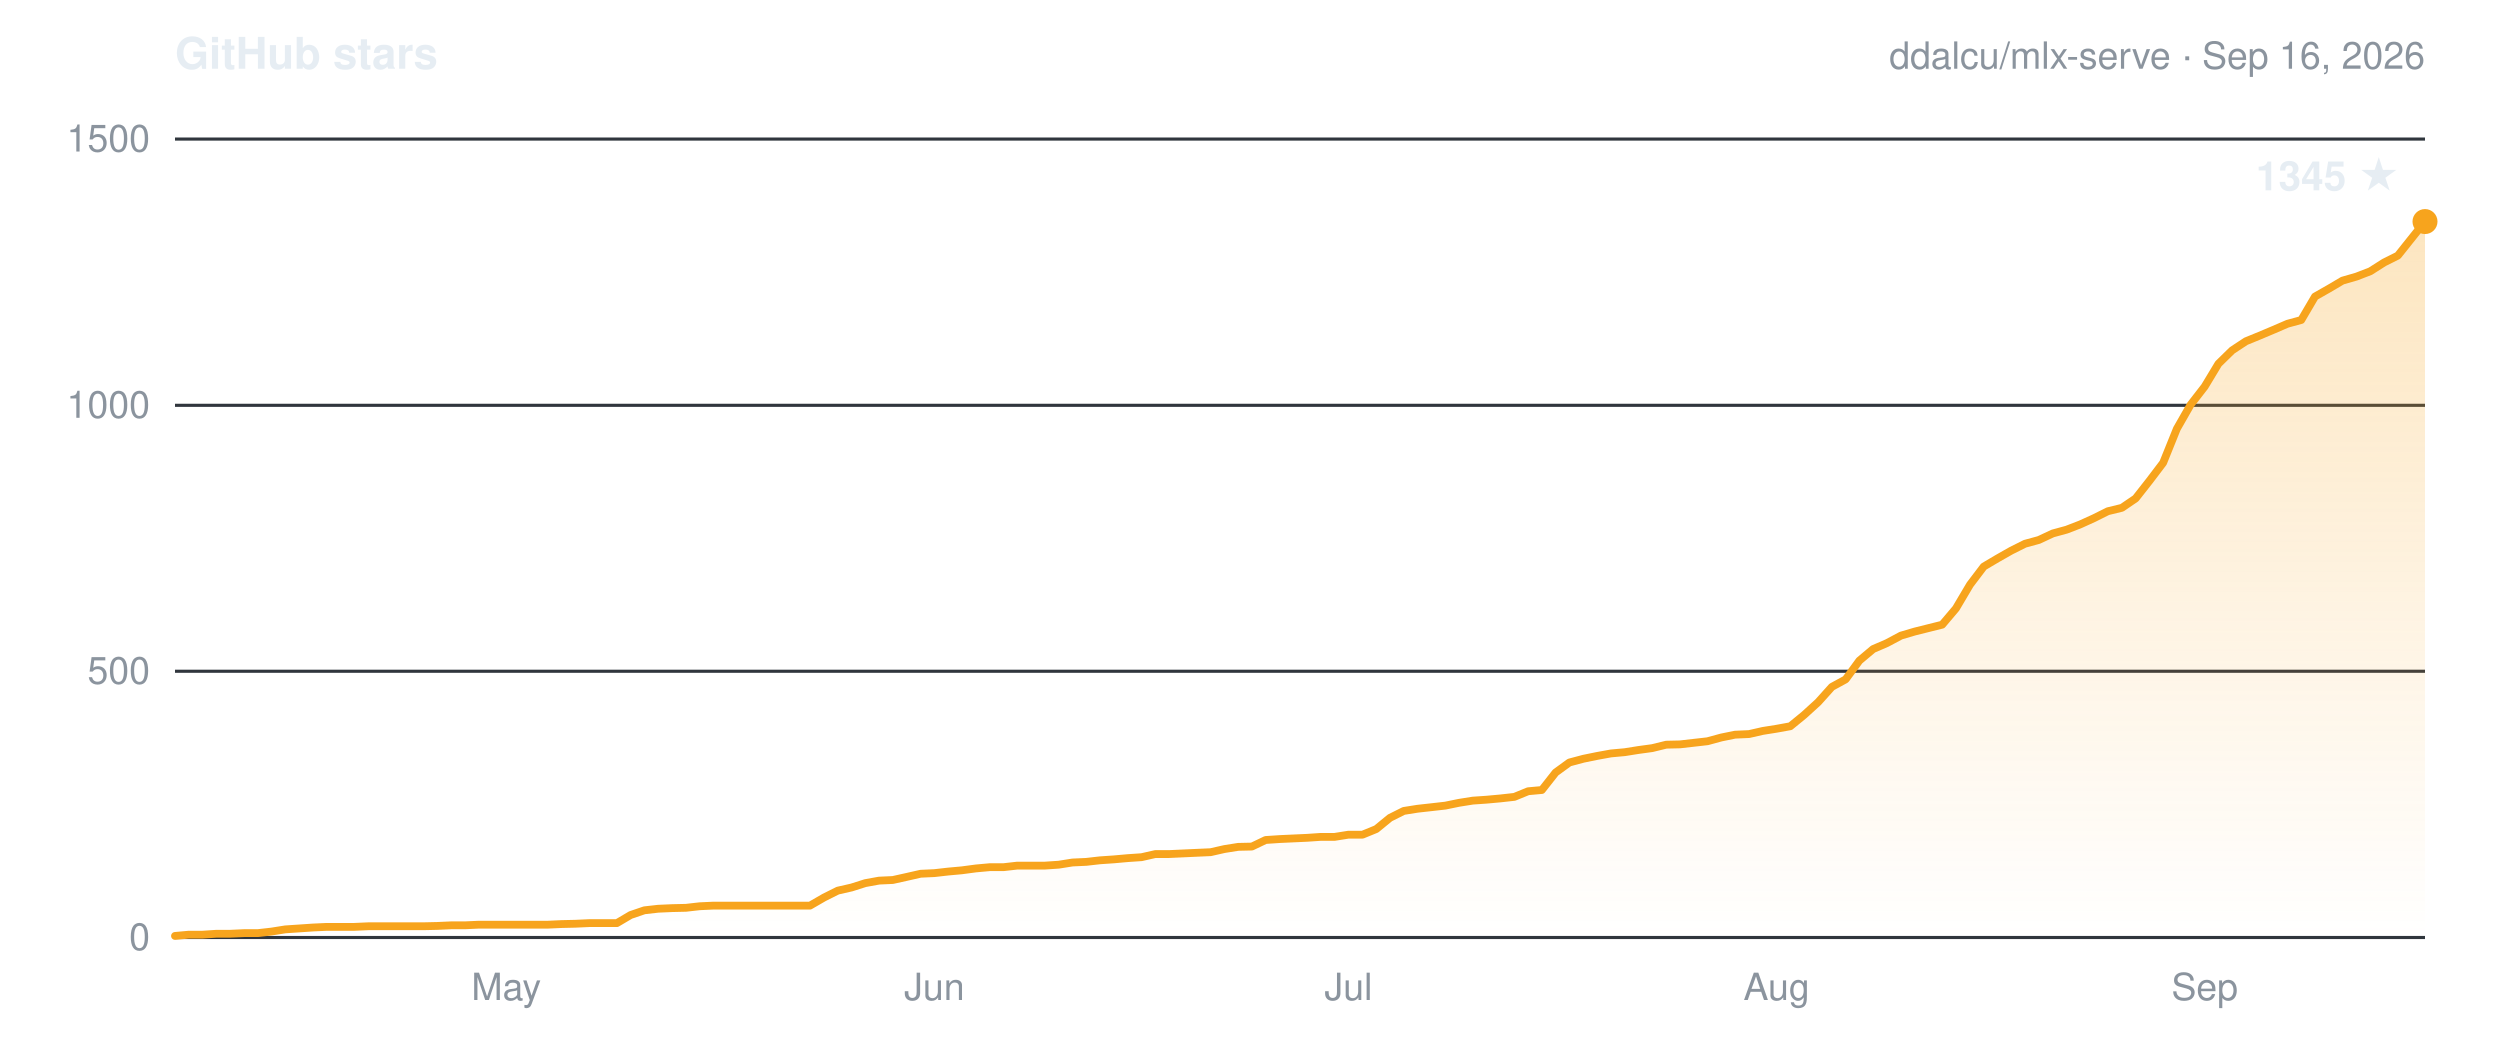
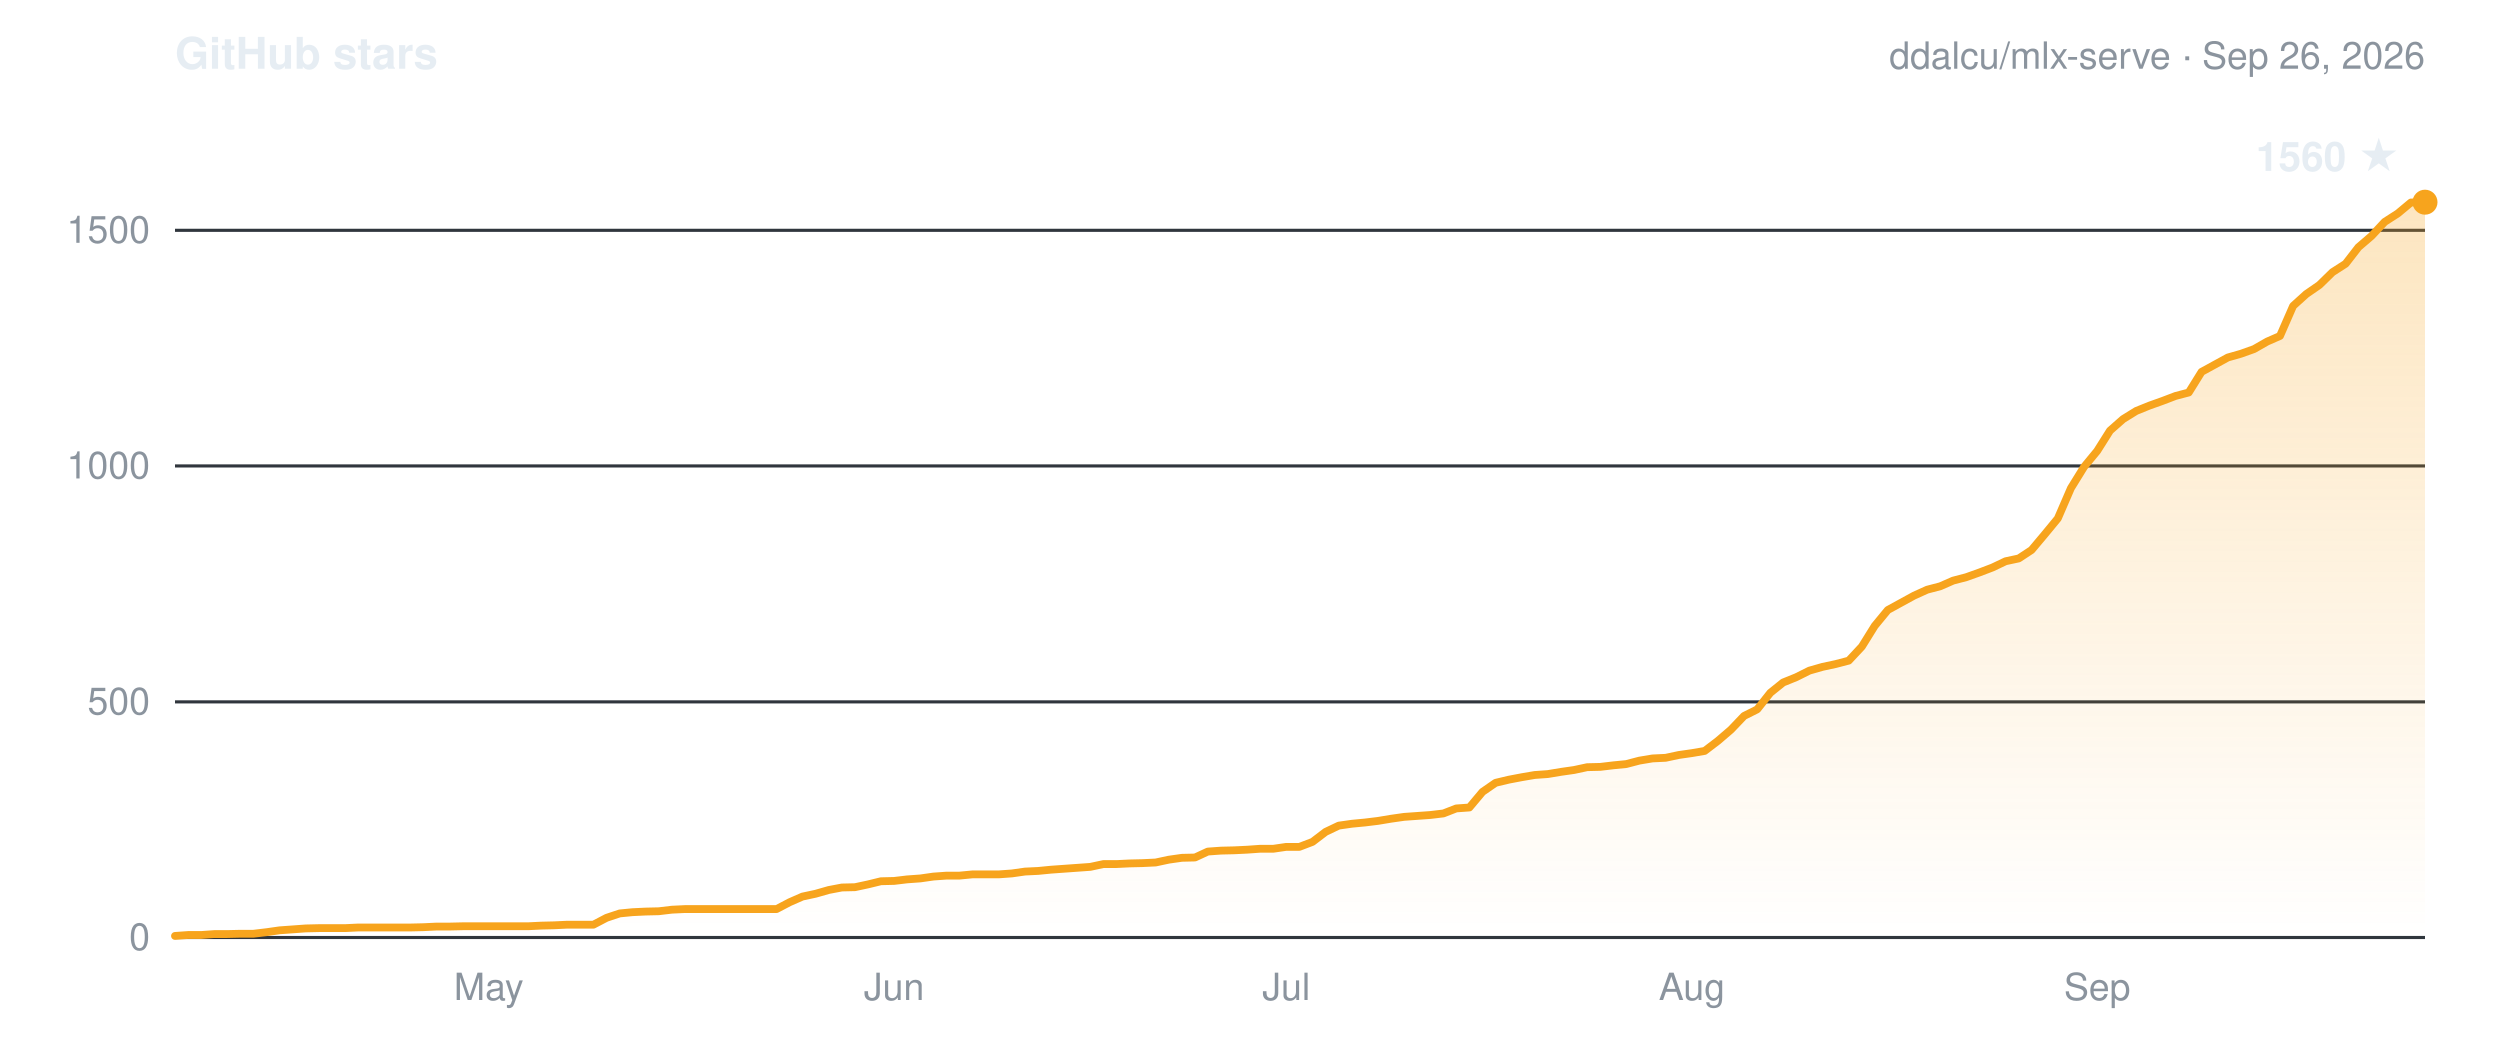
<svg xmlns="http://www.w3.org/2000/svg" viewBox="0 0 800 340" font-family="-apple-system,'Segoe UI',Helvetica,Arial,sans-serif">
  <defs>
    <linearGradient id="g" x1="0" y1="0" x2="0" y2="1">
      <stop offset="0" stop-color="#f7a41d" stop-opacity="0.28" />
      <stop offset="1" stop-color="#f7a41d" stop-opacity="0" />
    </linearGradient>
  </defs>
  <text x="56" y="22" font-size="14" font-weight="600" fill="#e6edf3">GitHub stars</text>
-   <text x="776" y="22" font-size="12" text-anchor="end" fill="#8b949e">ddalcu/mlx-serve · Sep 16, 2026</text>
+   <text x="776" y="22" font-size="12" text-anchor="end" fill="#8b949e">ddalcu/mlx-serve · Sep 26, 2026</text>
  <line x1="56" y1="300.0" x2="776" y2="300.0" stroke="#30363d" stroke-width="1" />
  <text x="48" y="304.0" font-size="12" text-anchor="end" fill="#8b949e">0</text>
-   <line x1="56" y1="214.8" x2="776" y2="214.8" stroke="#30363d" stroke-width="1" />
-   <text x="48" y="218.8" font-size="12" text-anchor="end" fill="#8b949e">500</text>
-   <line x1="56" y1="129.7" x2="776" y2="129.7" stroke="#30363d" stroke-width="1" />
-   <text x="48" y="133.7" font-size="12" text-anchor="end" fill="#8b949e">1000</text>
-   <line x1="56" y1="44.5" x2="776" y2="44.5" stroke="#30363d" stroke-width="1" />
-   <text x="48" y="48.5" font-size="12" text-anchor="end" fill="#8b949e">1500</text>
-   <text x="162.0" y="320" font-size="12" text-anchor="middle" fill="#8b949e">May</text>
-   <text x="299.0" y="320" font-size="12" text-anchor="middle" fill="#8b949e">Jun</text>
-   <text x="431.5" y="320" font-size="12" text-anchor="middle" fill="#8b949e">Jul</text>
-   <text x="568.5" y="320" font-size="12" text-anchor="middle" fill="#8b949e">Aug</text>
-   <text x="705.5" y="320" font-size="12" text-anchor="middle" fill="#8b949e">Sep</text>
-   <polygon points="56,300.0 56.0,299.5 60.4,299.1 64.8,299.1 69.3,298.8 73.7,298.8 78.1,298.6 82.5,298.6 86.9,298.1 91.3,297.4 95.8,297.1 100.2,296.8 104.6,296.6 109.0,296.6 113.4,296.6 117.9,296.4 122.3,296.4 126.7,296.4 131.1,296.4 135.5,296.4 139.9,296.3 144.4,296.1 148.8,296.1 153.2,295.9 157.6,295.9 162.0,295.9 166.5,295.9 170.9,295.9 175.3,295.9 179.7,295.7 184.1,295.6 188.5,295.4 193.0,295.4 197.4,295.4 201.8,292.8 206.2,291.3 210.6,290.8 215.1,290.6 219.5,290.5 223.9,290.0 228.3,289.8 232.7,289.8 237.1,289.8 241.6,289.8 246.0,289.8 250.4,289.8 254.8,289.8 259.2,289.8 263.7,287.2 268.1,285.0 272.5,284.0 276.9,282.6 281.3,281.8 285.7,281.6 290.2,280.6 294.6,279.6 299.0,279.4 303.4,278.9 307.8,278.5 312.3,277.9 316.7,277.5 321.1,277.5 325.5,277.0 329.9,277.0 334.3,277.0 338.8,276.7 343.2,276.0 347.6,275.8 352.0,275.3 356.4,275.0 360.9,274.6 365.3,274.3 369.7,273.3 374.1,273.3 378.5,273.1 382.9,272.9 387.4,272.7 391.8,271.7 396.2,271.0 400.6,270.9 405.0,268.8 409.5,268.5 413.9,268.3 418.3,268.1 422.7,267.8 427.1,267.8 431.5,267.1 436.0,267.1 440.4,265.3 444.8,261.7 449.2,259.5 453.6,258.8 458.1,258.3 462.5,257.8 466.9,256.9 471.3,256.2 475.7,255.9 480.1,255.5 484.6,255.0 489.0,253.2 493.4,252.8 497.8,247.2 502.2,244.0 506.7,242.8 511.1,241.9 515.5,241.1 519.9,240.7 524.3,240.0 528.7,239.4 533.2,238.3 537.6,238.2 542.0,237.7 546.4,237.2 550.8,236.0 555.2,235.1 559.7,234.9 564.1,233.9 568.5,233.2 572.9,232.4 577.3,228.8 581.8,224.7 586.2,219.8 590.6,217.4 595.0,211.4 599.4,207.7 603.8,205.8 608.3,203.4 612.7,202.1 617.1,201.0 621.5,199.9 625.9,194.7 630.4,187.1 634.8,181.3 639.2,178.7 643.6,176.2 648.0,174.0 652.4,172.8 656.9,170.7 661.3,169.5 665.7,167.8 670.1,165.8 674.5,163.6 679.0,162.5 683.4,159.5 687.8,153.9 692.2,148.1 696.6,137.2 701.0,129.5 705.5,123.7 709.9,116.4 714.3,112.1 718.7,109.2 723.1,107.4 727.6,105.5 732.0,103.6 736.4,102.4 740.8,94.9 745.2,92.4 749.6,89.8 754.1,88.5 758.5,86.8 762.9,84.0 767.3,81.8 776.0,70.9 776.0,300.0" fill="url(#g)" />
-   <polyline points="56.0,299.5 60.4,299.1 64.8,299.1 69.3,298.8 73.7,298.8 78.1,298.6 82.5,298.6 86.9,298.1 91.3,297.4 95.8,297.1 100.2,296.8 104.6,296.6 109.0,296.6 113.4,296.6 117.9,296.4 122.3,296.4 126.7,296.4 131.1,296.4 135.5,296.4 139.9,296.3 144.4,296.1 148.8,296.1 153.2,295.9 157.6,295.9 162.0,295.9 166.5,295.9 170.9,295.9 175.3,295.9 179.7,295.7 184.1,295.6 188.5,295.4 193.0,295.4 197.4,295.4 201.8,292.8 206.2,291.3 210.6,290.8 215.1,290.6 219.5,290.5 223.9,290.0 228.3,289.8 232.7,289.8 237.1,289.8 241.6,289.8 246.0,289.8 250.4,289.8 254.8,289.8 259.2,289.8 263.7,287.2 268.1,285.0 272.5,284.0 276.9,282.6 281.3,281.8 285.7,281.6 290.2,280.6 294.6,279.6 299.0,279.4 303.4,278.9 307.8,278.5 312.3,277.9 316.7,277.5 321.1,277.5 325.5,277.0 329.9,277.0 334.3,277.0 338.8,276.7 343.2,276.0 347.6,275.8 352.0,275.3 356.4,275.0 360.9,274.6 365.3,274.3 369.7,273.3 374.1,273.3 378.5,273.1 382.9,272.9 387.4,272.7 391.8,271.7 396.2,271.0 400.6,270.9 405.0,268.8 409.5,268.5 413.9,268.3 418.3,268.1 422.7,267.8 427.1,267.8 431.5,267.1 436.0,267.1 440.4,265.3 444.8,261.7 449.2,259.5 453.6,258.8 458.1,258.3 462.5,257.8 466.9,256.9 471.3,256.2 475.7,255.9 480.1,255.5 484.6,255.0 489.0,253.2 493.4,252.8 497.8,247.2 502.2,244.0 506.7,242.8 511.1,241.9 515.5,241.1 519.9,240.7 524.3,240.0 528.7,239.4 533.2,238.3 537.6,238.2 542.0,237.7 546.4,237.2 550.8,236.0 555.2,235.1 559.7,234.9 564.1,233.9 568.5,233.2 572.9,232.4 577.3,228.8 581.8,224.7 586.2,219.8 590.6,217.4 595.0,211.4 599.4,207.7 603.8,205.8 608.3,203.4 612.7,202.1 617.1,201.0 621.5,199.9 625.9,194.7 630.4,187.1 634.8,181.3 639.2,178.7 643.6,176.2 648.0,174.0 652.4,172.8 656.9,170.7 661.3,169.5 665.7,167.8 670.1,165.8 674.5,163.6 679.0,162.5 683.4,159.5 687.8,153.9 692.2,148.1 696.6,137.2 701.0,129.5 705.5,123.7 709.9,116.4 714.3,112.1 718.7,109.2 723.1,107.4 727.6,105.5 732.0,103.6 736.4,102.4 740.8,94.9 745.2,92.4 749.6,89.8 754.1,88.5 758.5,86.8 762.9,84.0 767.3,81.8 776.0,70.9" fill="none" stroke="#f7a41d" stroke-width="2.5" stroke-linejoin="round" stroke-linecap="round" />
-   <circle cx="776.0" cy="70.9" r="4" fill="#f7a41d" />
-   <text x="768.0" y="60.9" font-size="13" font-weight="600" text-anchor="end" fill="#e6edf3">1345 ★</text>
+   <line x1="56" y1="224.6" x2="776" y2="224.6" stroke="#30363d" stroke-width="1" />
+   <text x="48" y="228.6" font-size="12" text-anchor="end" fill="#8b949e">500</text>
+   <line x1="56" y1="149.1" x2="776" y2="149.1" stroke="#30363d" stroke-width="1" />
+   <text x="48" y="153.1" font-size="12" text-anchor="end" fill="#8b949e">1000</text>
+   <line x1="56" y1="73.7" x2="776" y2="73.7" stroke="#30363d" stroke-width="1" />
+   <text x="48" y="77.7" font-size="12" text-anchor="end" fill="#8b949e">1500</text>
+   <text x="156.4" y="320" font-size="12" text-anchor="middle" fill="#8b949e">May</text>
+   <text x="286.1" y="320" font-size="12" text-anchor="middle" fill="#8b949e">Jun</text>
+   <text x="411.6" y="320" font-size="12" text-anchor="middle" fill="#8b949e">Jul</text>
+   <text x="541.4" y="320" font-size="12" text-anchor="middle" fill="#8b949e">Aug</text>
+   <text x="671.1" y="320" font-size="12" text-anchor="middle" fill="#8b949e">Sep</text>
+   <polygon points="56,300.0 56.0,299.5 60.2,299.2 64.4,299.2 68.6,298.9 72.7,298.9 76.9,298.8 81.1,298.8 85.3,298.3 89.5,297.7 93.7,297.4 97.8,297.1 102.0,297.0 106.2,297.0 110.4,297.0 114.6,296.8 118.8,296.8 122.9,296.8 127.1,296.8 131.3,296.8 135.5,296.7 139.7,296.5 143.9,296.5 148.1,296.4 152.2,296.4 156.4,296.4 160.6,296.4 164.8,296.4 169.0,296.4 173.2,296.2 177.3,296.1 181.5,295.9 185.7,295.9 189.9,295.9 194.1,293.7 198.3,292.3 202.4,291.9 206.6,291.7 210.8,291.6 215.0,291.1 219.2,290.9 223.4,290.9 227.5,290.9 231.7,290.9 235.9,290.9 240.1,290.9 244.3,290.9 248.5,290.9 252.7,288.7 256.8,286.9 261.0,286.0 265.2,284.8 269.4,284.0 273.6,283.9 277.8,283.0 281.9,282.0 286.1,281.9 290.3,281.4 294.5,281.1 298.7,280.5 302.9,280.2 307.0,280.2 311.2,279.8 315.4,279.8 319.6,279.8 323.8,279.5 328.0,278.9 332.2,278.7 336.3,278.3 340.5,278.0 344.7,277.7 348.9,277.4 353.1,276.5 357.3,276.5 361.4,276.3 365.6,276.2 369.8,276.0 374.0,275.1 378.2,274.5 382.4,274.4 386.5,272.5 390.7,272.2 394.9,272.1 399.1,271.9 403.3,271.6 407.5,271.6 411.6,271.0 415.8,271.0 420.0,269.4 424.2,266.2 428.4,264.2 432.6,263.6 436.8,263.2 440.9,262.7 445.1,262.0 449.3,261.4 453.5,261.1 457.7,260.8 461.9,260.3 466.0,258.7 470.2,258.4 474.4,253.4 478.6,250.5 482.8,249.5 487.0,248.7 491.1,248.0 495.3,247.7 499.5,247.0 503.7,246.4 507.9,245.5 512.1,245.4 516.3,244.9 520.4,244.5 524.6,243.4 528.8,242.7 533.0,242.5 537.2,241.6 541.4,241.0 545.5,240.3 549.7,237.1 553.9,233.5 558.1,229.1 562.3,227.0 566.5,221.7 570.6,218.4 574.8,216.7 579.0,214.6 583.2,213.4 587.4,212.5 591.6,211.4 595.8,206.9 599.9,200.3 604.1,195.2 608.3,192.9 612.5,190.6 616.7,188.7 620.9,187.6 625.0,185.8 629.2,184.7 633.4,183.2 637.6,181.6 641.8,179.6 646.0,178.7 650.1,176.0 654.3,171.0 658.5,165.9 662.7,156.2 666.9,149.4 671.1,144.3 675.2,137.8 679.4,134.1 683.6,131.5 687.8,129.8 692.0,128.3 696.2,126.7 700.4,125.6 704.5,119.0 708.7,116.7 712.9,114.4 717.1,113.2 721.3,111.7 725.5,109.3 729.6,107.5 733.8,97.9 738.0,94.1 742.2,91.2 746.4,87.1 750.6,84.4 754.7,79.1 758.9,75.5 763.1,71.0 767.3,68.3 771.5,64.8 776.0,64.7 776.0,300.0" fill="url(#g)" />
+   <polyline points="56.0,299.5 60.2,299.2 64.4,299.2 68.6,298.9 72.7,298.9 76.9,298.8 81.1,298.8 85.3,298.3 89.5,297.7 93.7,297.4 97.8,297.1 102.0,297.0 106.2,297.0 110.4,297.0 114.6,296.8 118.8,296.8 122.9,296.8 127.1,296.8 131.3,296.8 135.5,296.7 139.7,296.5 143.9,296.5 148.1,296.4 152.2,296.4 156.4,296.4 160.6,296.4 164.8,296.4 169.0,296.4 173.2,296.2 177.3,296.1 181.5,295.9 185.7,295.9 189.9,295.9 194.1,293.7 198.3,292.3 202.4,291.9 206.6,291.7 210.8,291.6 215.0,291.1 219.2,290.9 223.4,290.9 227.5,290.9 231.7,290.9 235.9,290.9 240.1,290.9 244.3,290.9 248.5,290.9 252.7,288.7 256.8,286.9 261.0,286.0 265.2,284.8 269.4,284.0 273.6,283.9 277.8,283.0 281.9,282.0 286.1,281.9 290.3,281.4 294.5,281.1 298.7,280.5 302.9,280.2 307.0,280.2 311.2,279.8 315.4,279.8 319.6,279.8 323.8,279.5 328.0,278.9 332.2,278.7 336.3,278.3 340.5,278.0 344.7,277.7 348.9,277.4 353.1,276.5 357.3,276.5 361.4,276.3 365.6,276.2 369.8,276.0 374.0,275.1 378.2,274.5 382.4,274.4 386.5,272.5 390.7,272.2 394.9,272.1 399.1,271.9 403.3,271.6 407.5,271.6 411.6,271.0 415.8,271.0 420.0,269.4 424.2,266.2 428.4,264.2 432.6,263.6 436.8,263.2 440.9,262.7 445.1,262.0 449.3,261.4 453.5,261.1 457.7,260.8 461.9,260.3 466.0,258.7 470.2,258.4 474.4,253.4 478.6,250.5 482.8,249.5 487.0,248.7 491.1,248.0 495.3,247.7 499.5,247.0 503.7,246.4 507.9,245.5 512.1,245.4 516.3,244.9 520.4,244.5 524.6,243.4 528.8,242.7 533.0,242.5 537.2,241.6 541.4,241.0 545.5,240.3 549.7,237.1 553.9,233.5 558.1,229.1 562.3,227.0 566.5,221.7 570.6,218.4 574.8,216.7 579.0,214.6 583.2,213.4 587.4,212.5 591.6,211.4 595.8,206.9 599.9,200.3 604.1,195.2 608.3,192.9 612.5,190.6 616.7,188.7 620.9,187.6 625.0,185.8 629.2,184.7 633.4,183.2 637.6,181.6 641.8,179.6 646.0,178.7 650.1,176.0 654.3,171.0 658.5,165.9 662.7,156.2 666.9,149.4 671.1,144.3 675.2,137.8 679.4,134.1 683.6,131.5 687.8,129.8 692.0,128.3 696.2,126.7 700.4,125.6 704.5,119.0 708.7,116.7 712.9,114.4 717.1,113.2 721.3,111.7 725.5,109.3 729.6,107.5 733.8,97.9 738.0,94.1 742.2,91.2 746.4,87.1 750.6,84.4 754.7,79.1 758.9,75.5 763.1,71.0 767.3,68.3 771.5,64.8 776.0,64.7" fill="none" stroke="#f7a41d" stroke-width="2.5" stroke-linejoin="round" stroke-linecap="round" />
+   <circle cx="776.0" cy="64.7" r="4" fill="#f7a41d" />
+   <text x="768.0" y="54.7" font-size="13" font-weight="600" text-anchor="end" fill="#e6edf3">1560 ★</text>
</svg>
